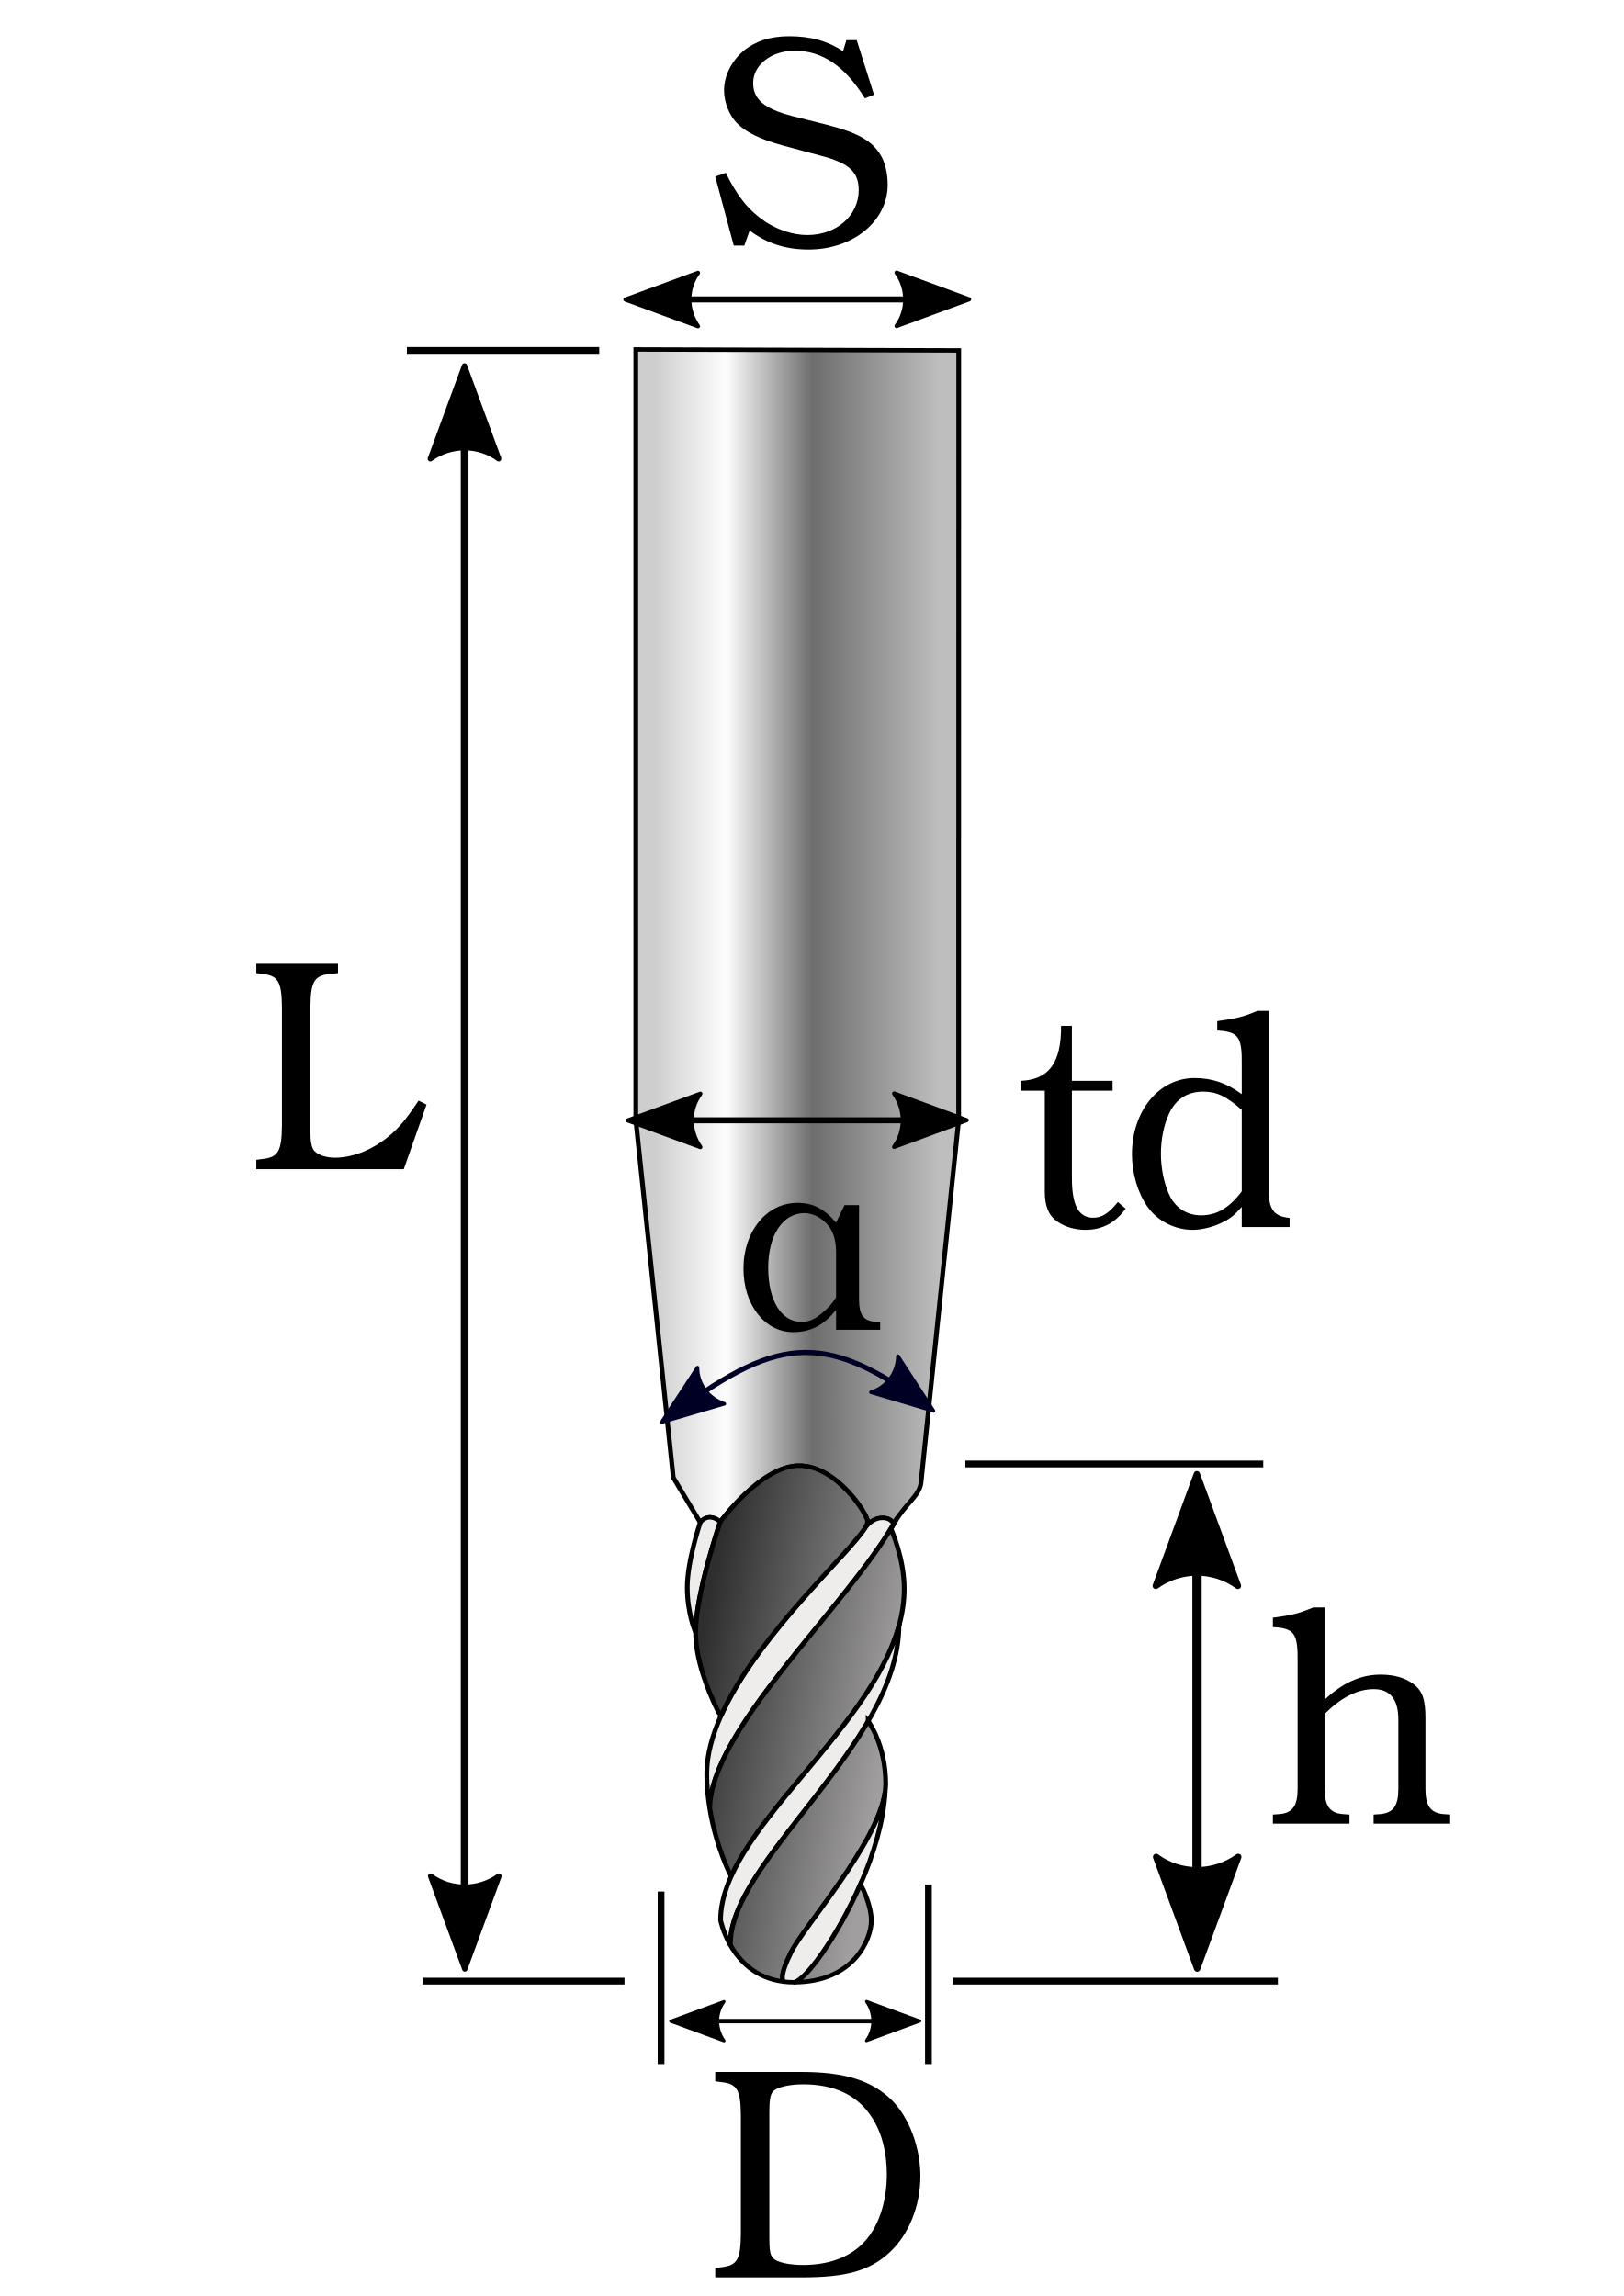
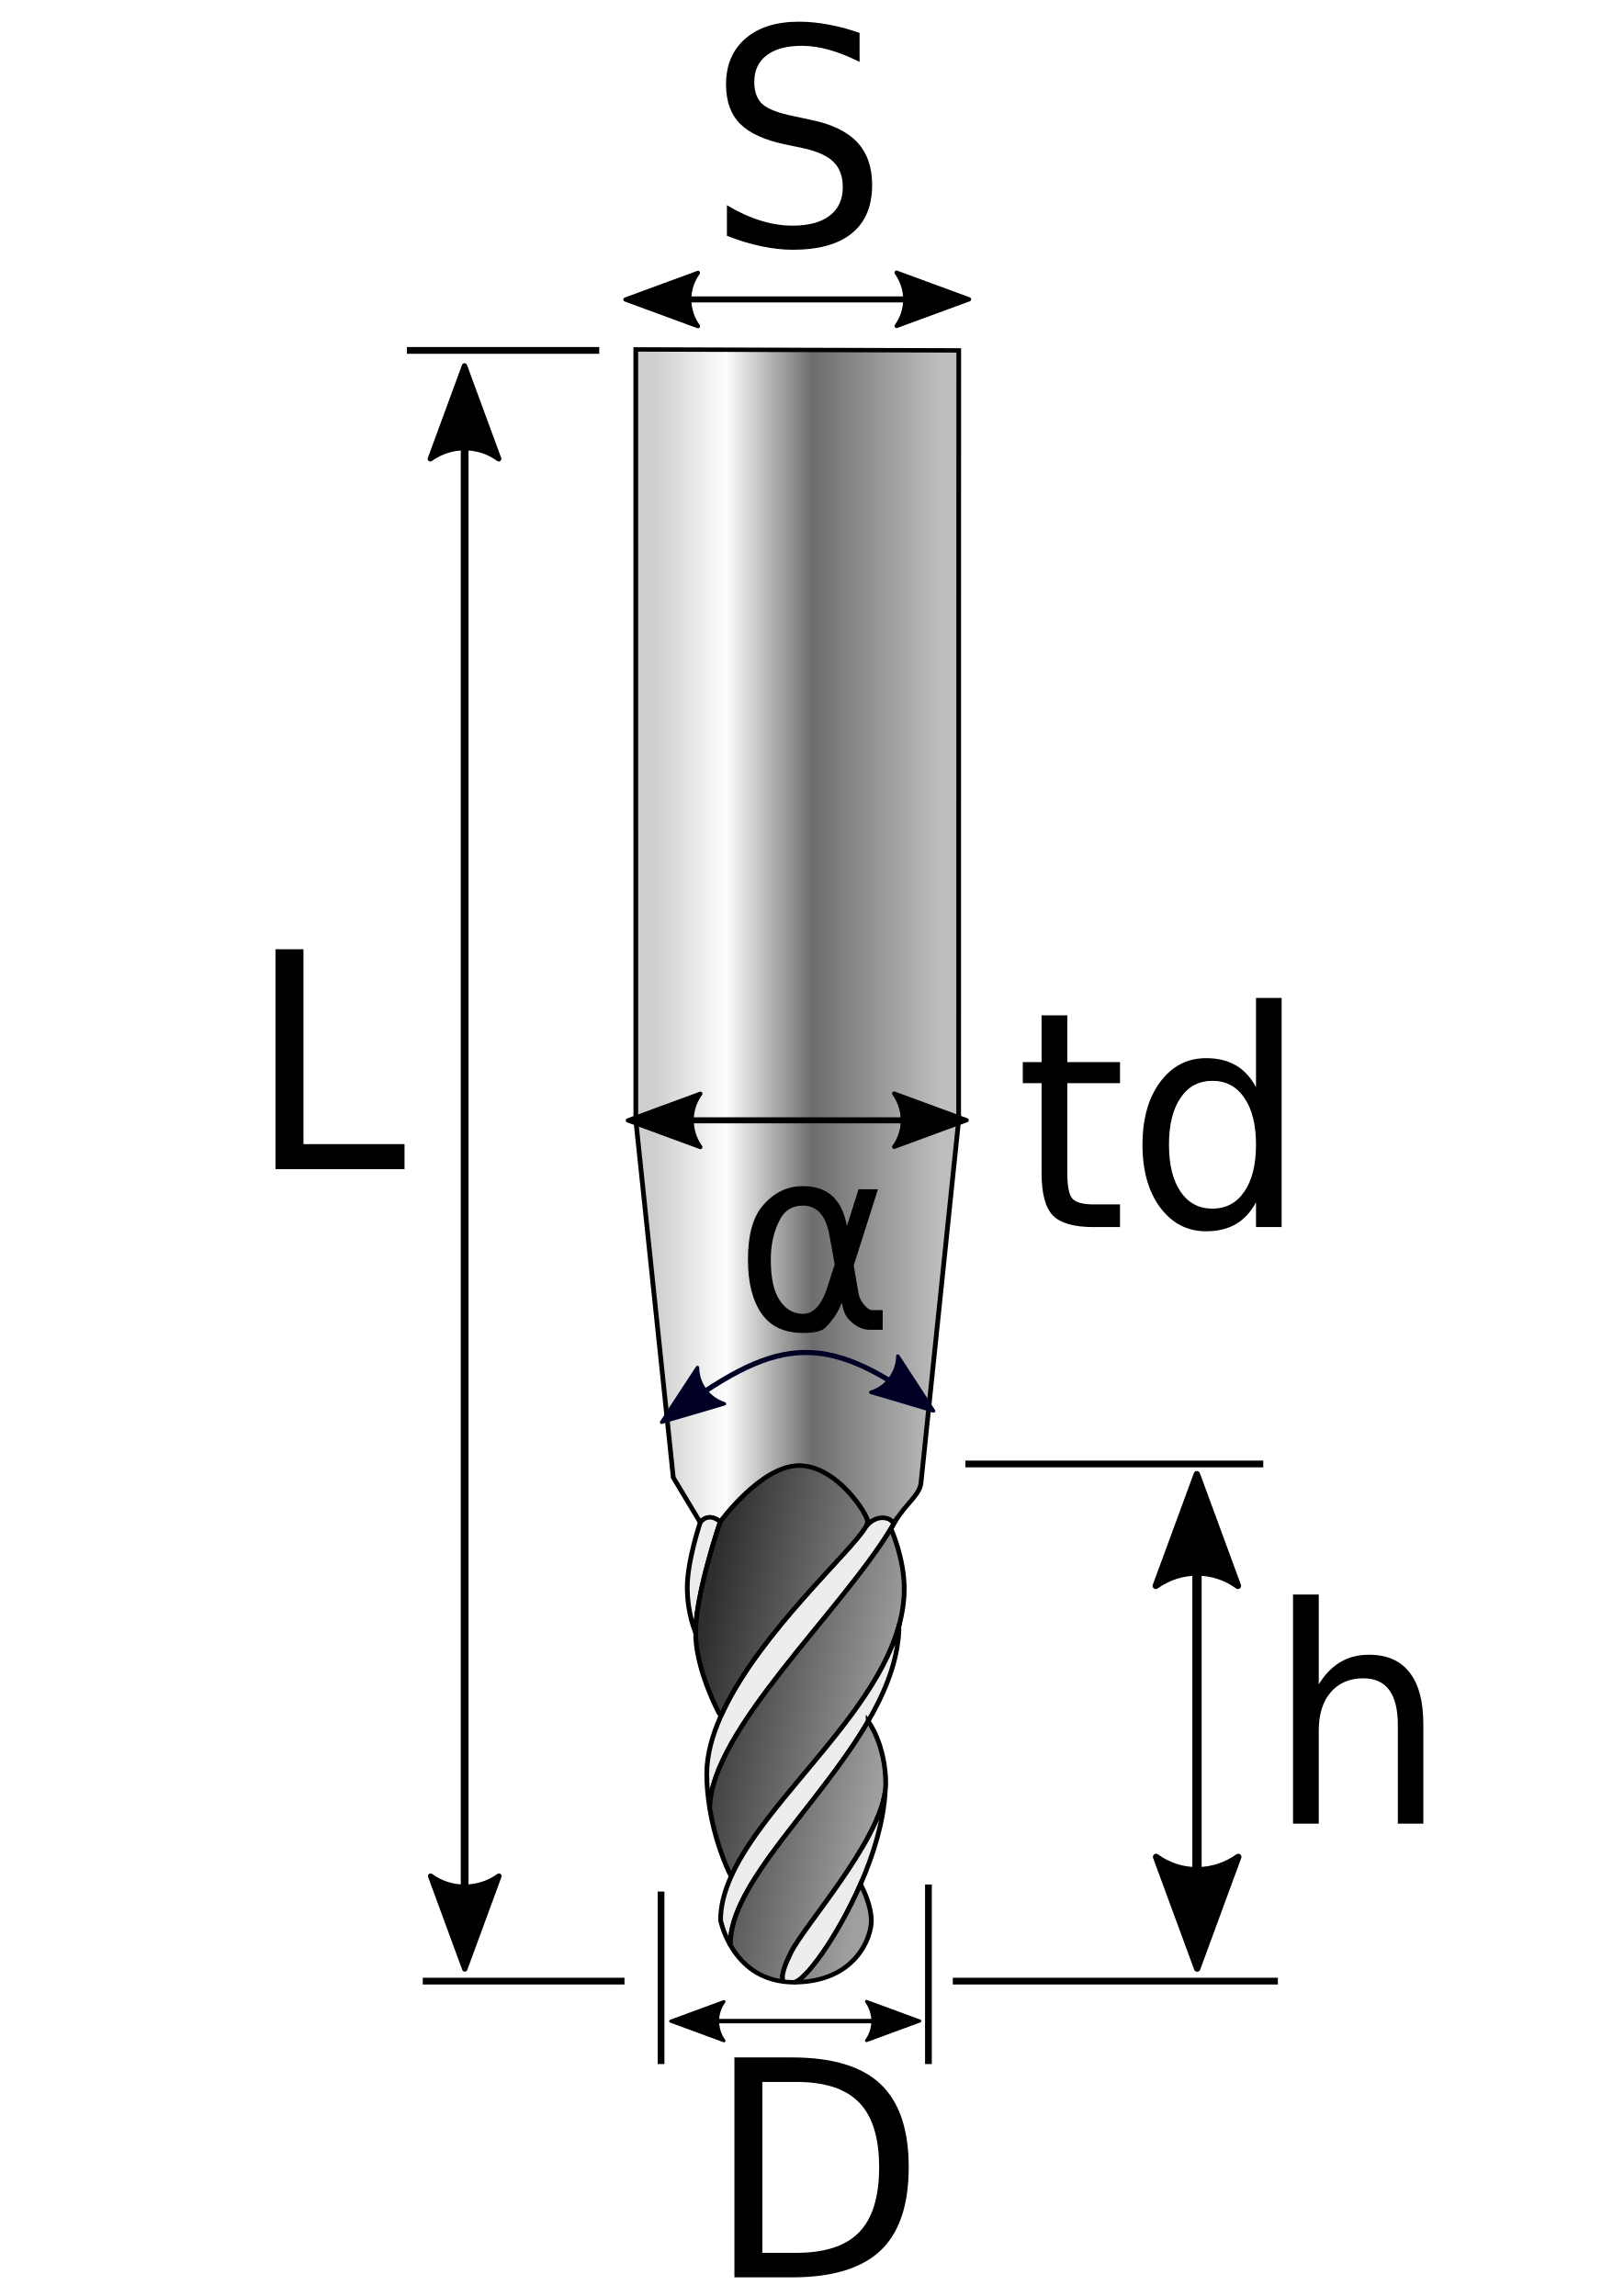
<svg xmlns="http://www.w3.org/2000/svg" xmlns:xlink="http://www.w3.org/1999/xlink" width="210mm" height="297mm" viewBox="0 0 210 297" version="1.1" id="svg5" xml:space="preserve">
  <defs id="defs2">
    <linearGradient id="linearGradient2387">
      <stop style="stop-color:#2e2e2e;stop-opacity:1;" offset="0" id="stop2383" />
      <stop style="stop-color:#a09e9e;stop-opacity:1;" offset="1" id="stop2385" />
    </linearGradient>
    <linearGradient xlink:href="#linearGradient2387" id="linearGradient2389" x1="96.293" y1="98.227" x2="115.444" y2="101.376" gradientUnits="userSpaceOnUse" gradientTransform="matrix(2.103935,0,0,2.076921,-118.5518,-31.78813)" />
    <marker style="overflow:visible" id="marker1181-3" refX="0" refY="0" orient="auto">
      <path transform="matrix(1.1,0,0,1.1,1.1,0)" d="M 8.719,4.034 -2.207,0.016 8.719,-4.002 c -1.745,2.372 -1.735,5.617 -6e-7,8.035 z" style="fill:#000000;fill-opacity:1;fill-rule:evenodd;stroke:#000000;stroke-width:0.625;stroke-linejoin:round;stroke-opacity:1" id="path1179-6" />
    </marker>
    <marker style="overflow:visible" id="marker1185-7" refX="0" refY="0" orient="auto">
      <path transform="matrix(-1.1,0,0,-1.1,-1.1,0)" d="M 8.719,4.034 -2.207,0.016 8.719,-4.002 c -1.745,2.372 -1.735,5.617 -6e-7,8.035 z" style="fill:#000000;fill-opacity:1;fill-rule:evenodd;stroke:#000000;stroke-width:0.625;stroke-linejoin:round;stroke-opacity:1" id="path1183-5" />
    </marker>
    <marker style="overflow:visible" id="marker1181-3-6" refX="0" refY="0" orient="auto">
      <path transform="matrix(1.1,0,0,1.1,1.1,0)" d="M 8.719,4.034 -2.207,0.016 8.719,-4.002 c -1.745,2.372 -1.735,5.617 -6e-7,8.035 z" style="fill:#000000;fill-opacity:1;fill-rule:evenodd;stroke:#000000;stroke-width:0.625;stroke-linejoin:round;stroke-opacity:1" id="path1179-6-7" />
    </marker>
    <marker style="overflow:visible" id="marker1185-7-5" refX="0" refY="0" orient="auto">
      <path transform="matrix(-1.1,0,0,-1.1,-1.1,0)" d="M 8.719,4.034 -2.207,0.016 8.719,-4.002 c -1.745,2.372 -1.735,5.617 -6e-7,8.035 z" style="fill:#000000;fill-opacity:1;fill-rule:evenodd;stroke:#000000;stroke-width:0.625;stroke-linejoin:round;stroke-opacity:1" id="path1183-5-3" />
    </marker>
    <marker style="overflow:visible" id="Arrow2Lstart-3" refX="0" refY="0" orient="auto">
      <path transform="matrix(1.1,0,0,1.1,1.1,0)" d="M 8.719,4.034 -2.207,0.016 8.719,-4.002 c -1.745,2.372 -1.735,5.617 -6e-7,8.035 z" style="fill:#000000;fill-opacity:1;fill-rule:evenodd;stroke:#000000;stroke-width:0.625;stroke-linejoin:round;stroke-opacity:1" id="path917-5" />
    </marker>
    <marker style="overflow:visible" id="Arrow2Lend-6" refX="0" refY="0" orient="auto">
      <path transform="matrix(-1.1,0,0,-1.1,-1.1,0)" d="M 8.719,4.034 -2.207,0.016 8.719,-4.002 c -1.745,2.372 -1.735,5.617 -6e-7,8.035 z" style="fill:#000000;fill-opacity:1;fill-rule:evenodd;stroke:#000000;stroke-width:0.625;stroke-linejoin:round;stroke-opacity:1" id="path920-2" />
    </marker>
    <marker style="overflow:visible" id="marker1181" refX="0" refY="0" orient="auto">
      <path transform="matrix(1.1,0,0,1.1,1.1,0)" d="M 8.719,4.034 -2.207,0.016 8.719,-4.002 c -1.745,2.372 -1.735,5.617 -6e-7,8.035 z" style="fill:#000000;fill-opacity:1;fill-rule:evenodd;stroke:#000000;stroke-width:0.625;stroke-linejoin:round;stroke-opacity:1" id="path1179" />
    </marker>
    <marker style="overflow:visible" id="marker1185" refX="0" refY="0" orient="auto">
      <path transform="matrix(-1.1,0,0,-1.1,-1.1,0)" d="M 8.719,4.034 -2.207,0.016 8.719,-4.002 c -1.745,2.372 -1.735,5.617 -6e-7,8.035 z" style="fill:#000000;fill-opacity:1;fill-rule:evenodd;stroke:#000000;stroke-width:0.625;stroke-linejoin:round;stroke-opacity:1" id="path1183" />
    </marker>
    <marker style="overflow:visible" id="marker1173" refX="0" refY="0" orient="auto">
      <path transform="matrix(1.1,0,0,1.1,1.1,0)" d="M 8.719,4.034 -2.207,0.016 8.719,-4.002 c -1.745,2.372 -1.735,5.617 -6e-7,8.035 z" style="fill:#000000;fill-opacity:1;fill-rule:evenodd;stroke:#000000;stroke-width:0.625;stroke-linejoin:round;stroke-opacity:1" id="path1171" />
    </marker>
    <marker style="overflow:visible" id="marker1177" refX="0" refY="0" orient="auto">
      <path transform="matrix(-1.1,0,0,-1.1,-1.1,0)" d="M 8.719,4.034 -2.207,0.016 8.719,-4.002 c -1.745,2.372 -1.735,5.617 -6e-7,8.035 z" style="fill:#000000;fill-opacity:1;fill-rule:evenodd;stroke:#000000;stroke-width:0.625;stroke-linejoin:round;stroke-opacity:1" id="path1175" />
    </marker>
    <marker style="overflow:visible" id="Arrow2Lstart" refX="0" refY="0" orient="auto">
      <path transform="matrix(1.1,0,0,1.1,1.1,0)" d="M 8.719,4.034 -2.207,0.016 8.719,-4.002 c -1.745,2.372 -1.735,5.617 -6e-7,8.035 z" style="fill:#000000;fill-opacity:1;fill-rule:evenodd;stroke:#000000;stroke-width:0.625;stroke-linejoin:round;stroke-opacity:1" id="path917" />
    </marker>
    <marker style="overflow:visible" id="Arrow2Lend" refX="0" refY="0" orient="auto">
      <path transform="matrix(-1.1,0,0,-1.1,-1.1,0)" d="M 8.719,4.034 -2.207,0.016 8.719,-4.002 c -1.745,2.372 -1.735,5.617 -6e-7,8.035 z" style="fill:#000000;fill-opacity:1;fill-rule:evenodd;stroke:#000000;stroke-width:0.625;stroke-linejoin:round;stroke-opacity:1" id="path920" />
    </marker>
    <marker style="overflow:visible" id="Arrow2Lstart-36" refX="0" refY="0" orient="auto">
      <path transform="matrix(1.1,0,0,1.1,1.1,0)" d="M 8.719,4.034 -2.207,0.016 8.719,-4.002 c -1.745,2.372 -1.735,5.617 -6e-7,8.035 z" style="fill:#000025;fill-opacity:1;fill-rule:evenodd;stroke:#000025;stroke-width:0.625;stroke-linejoin:round;stroke-opacity:1" id="path917-7" />
    </marker>
    <marker style="overflow:visible" id="Arrow2Lend-5" refX="0" refY="0" orient="auto">
      <path transform="matrix(-1.1,0,0,-1.1,-1.1,0)" d="M 8.719,4.034 -2.207,0.016 8.719,-4.002 c -1.745,2.372 -1.735,5.617 -6e-7,8.035 z" style="fill:#000025;fill-opacity:1;fill-rule:evenodd;stroke:#000025;stroke-width:0.625;stroke-linejoin:round;stroke-opacity:1" id="path920-3" />
    </marker>
    <linearGradient id="linearGradient82685">
      <stop style="stop-color:#cecece;stop-opacity:1;" offset="0" id="stop82681" />
      <stop style="stop-color:#fdfdfd;stop-opacity:1;" offset="0.25" id="stop87441" />
      <stop style="stop-color:#6d6d6d;stop-opacity:1;" offset="0.554" id="stop92591" />
      <stop style="stop-color:#bebebe;stop-opacity:1;" offset="1" id="stop82683" />
    </linearGradient>
    <linearGradient xlink:href="#linearGradient82685" id="linearGradient41" gradientUnits="userSpaceOnUse" gradientTransform="matrix(0.9438184,0,0,0.9438184,85.36647,13.13308)" x1="-11.75" y1="90.753" x2="49.803" y2="90.753" />
    <linearGradient xlink:href="#linearGradient2387" id="linearGradient49" gradientUnits="userSpaceOnUse" gradientTransform="matrix(2.103935,0,0,2.076921,-118.5518,-31.78813)" x1="96.293" y1="98.227" x2="115.444" y2="101.376" />
    <linearGradient xlink:href="#linearGradient2387" id="linearGradient50" gradientUnits="userSpaceOnUse" gradientTransform="matrix(2.103935,0,0,2.076921,-118.5518,-31.78813)" x1="96.293" y1="98.227" x2="115.444" y2="101.376" />
    <linearGradient xlink:href="#linearGradient2387" id="linearGradient51" gradientUnits="userSpaceOnUse" gradientTransform="matrix(2.103935,0,0,2.076921,-118.5518,-31.78813)" x1="96.293" y1="98.227" x2="115.444" y2="101.376" />
  </defs>
  <g id="layer1">
    <g id="g547" transform="matrix(1.059526,0,0,1.059526,-5.995856,-17.14866)">
      <path id="path4538-5" d="M 118.991,268.18 V 246.259" style="display:inline;fill:none;stroke:#000000;stroke-width:0.824;stroke-linecap:butt;stroke-linejoin:miter;stroke-miterlimit:4;stroke-dasharray:none;stroke-opacity:1" />
      <path id="path4542-3" d="m 82.98,52.741 h 39.999" style="display:inline;fill:none;stroke:#000000;stroke-width:0.737;stroke-linecap:butt;stroke-linejoin:miter;stroke-miterlimit:4;stroke-dasharray:none;stroke-opacity:1;marker-start:url(#marker1181);marker-end:url(#marker1185)" />
-       <text transform="scale(0.9713161,1.029531)" id="shank_diameter" y="44.842" x="94.712" style="font-style:normal;font-variant:normal;font-weight:normal;font-stretch:normal;font-size:35.771px;line-height:1.25;font-family:'URW Bookman L';-inkscape-font-specification:'URW Bookman L, Normal';font-variant-ligatures:normal;font-variant-caps:normal;font-variant-numeric:normal;font-feature-settings:normal;text-align:start;letter-spacing:0px;word-spacing:0px;writing-mode:lr-tb;text-anchor:start;display:inline;fill:#000000;fill-opacity:1;stroke:none;stroke-width:3.354" xml:space="preserve">
-         <tspan style="font-style:normal;font-variant:normal;font-weight:normal;font-stretch:normal;font-size:35.771px;font-family:'URW Bookman L';-inkscape-font-specification:'URW Bookman L, Normal';font-variant-ligatures:normal;font-variant-caps:normal;font-variant-numeric:normal;font-feature-settings:normal;text-align:start;writing-mode:lr-tb;text-anchor:start;stroke-width:3.354" y="44.842" x="94.712" id="tspan5690">S</tspan>
+       <text transform="scale(0.9713161,1.029531)" id="shank_diameter" y="44.842" x="94.712" style="font-style:normal;font-variant:normal;font-weight:normal;font-stretch:normal;font-size:35.771px;line-height:1.25;font-family:'DejaVu Sans';-inkscape-font-specification:'DejaVu Sans, Normal';font-variant-ligatures:normal;font-variant-caps:normal;font-variant-numeric:normal;font-feature-settings:normal;text-align:start;letter-spacing:0px;word-spacing:0px;writing-mode:lr-tb;text-anchor:start;display:inline;fill:#000000;fill-opacity:1;stroke:none;stroke-width:3.354" xml:space="preserve">
+         <tspan style="font-style:normal;font-variant:normal;font-weight:normal;font-stretch:normal;font-size:35.771px;font-family:'DejaVu Sans';-inkscape-font-specification:'DejaVu Sans, Normal';font-variant-ligatures:normal;font-variant-caps:normal;font-variant-numeric:normal;font-feature-settings:normal;text-align:start;writing-mode:lr-tb;text-anchor:start;stroke-width:3.354" y="44.842" x="94.712" id="tspan5690">S</tspan>
      </text>
-       <text transform="scale(0.9713161,1.029531)" id="cutting_edge_height" y="231.982" x="165.074" style="font-style:normal;font-variant:normal;font-weight:normal;font-stretch:normal;font-size:35.771px;line-height:1.25;font-family:'URW Bookman L';-inkscape-font-specification:'URW Bookman L, Normal';font-variant-ligatures:normal;font-variant-caps:normal;font-variant-numeric:normal;font-feature-settings:normal;text-align:start;letter-spacing:0px;word-spacing:0px;writing-mode:lr-tb;text-anchor:start;display:inline;fill:#000000;fill-opacity:1;stroke:none;stroke-width:3.354" xml:space="preserve">h</text>
+       <text transform="scale(0.9713161,1.029531)" id="cutting_edge_height" y="231.982" x="165.074" style="font-style:normal;font-variant:normal;font-weight:normal;font-stretch:normal;font-size:35.771px;line-height:1.25;font-family:'DejaVu Sans';-inkscape-font-specification:'DejaVu Sans, Normal';font-variant-ligatures:normal;font-variant-caps:normal;font-variant-numeric:normal;font-feature-settings:normal;text-align:start;letter-spacing:0px;word-spacing:0px;writing-mode:lr-tb;text-anchor:start;display:inline;fill:#000000;fill-opacity:1;stroke:none;stroke-width:3.354" xml:space="preserve">h</text>
      <path id="path4538-8" d="M 86.352,268.18 V 247.122" style="display:inline;fill:none;stroke:#000000;stroke-width:0.824;stroke-linecap:butt;stroke-linejoin:miter;stroke-miterlimit:4;stroke-dasharray:none;stroke-opacity:1" />
      <path id="path897-5" d="m 151.776,197.674 v 57.344" style="display:inline;fill:none;stroke:#000000;stroke-width:1.134;stroke-linecap:butt;stroke-linejoin:miter;stroke-miterlimit:4;stroke-dasharray:none;stroke-opacity:1;marker-start:url(#Arrow2Lstart);marker-end:url(#Arrow2Lend)" />
      <path id="path1187-6" d="m 123.503,194.917 h 36.359" style="display:inline;fill:none;stroke:#000000;stroke-width:0.824;stroke-linecap:butt;stroke-linejoin:miter;stroke-miterlimit:4;stroke-dasharray:none;stroke-opacity:1" />
      <path id="path1189" d="m 121.966,258.056 h 39.682" style="display:inline;fill:none;stroke:#000000;stroke-width:0.824;stroke-linecap:butt;stroke-linejoin:miter;stroke-miterlimit:4;stroke-dasharray:none;stroke-opacity:1" />
-       <text transform="scale(0.9713161,1.029531)" id="length" y="154.369" x="36.931" style="font-style:normal;font-variant:normal;font-weight:normal;font-stretch:normal;font-size:35.771px;line-height:1.25;font-family:'URW Bookman L';-inkscape-font-specification:'URW Bookman L, Normal';font-variant-ligatures:normal;font-variant-caps:normal;font-variant-numeric:normal;font-feature-settings:normal;text-align:start;letter-spacing:0px;word-spacing:0px;writing-mode:lr-tb;text-anchor:start;display:inline;fill:#000000;fill-opacity:1;stroke:none;stroke-width:3.354" xml:space="preserve">L</text>
+       <text transform="scale(0.9713161,1.029531)" id="length" y="154.369" x="36.931" style="font-style:normal;font-variant:normal;font-weight:normal;font-stretch:normal;font-size:35.771px;line-height:1.25;font-family:'DejaVu Sans';-inkscape-font-specification:'DejaVu Sans, Normal';font-variant-ligatures:normal;font-variant-caps:normal;font-variant-numeric:normal;font-feature-settings:normal;text-align:start;letter-spacing:0px;word-spacing:0px;writing-mode:lr-tb;text-anchor:start;display:inline;fill:#000000;fill-opacity:1;stroke:none;stroke-width:3.354" xml:space="preserve">L</text>
      <path id="path543" d="M 62.377,62.108 V 255.325" style="display:inline;fill:none;stroke:#000000;stroke-width:0.944;stroke-linecap:butt;stroke-linejoin:miter;stroke-miterlimit:4;stroke-dasharray:none;stroke-opacity:1;marker-start:url(#Arrow2Lstart);marker-end:url(#Arrow2Lend)" />
      <path id="path545" d="M 55.329,58.966 H 78.806" style="display:inline;fill:none;stroke:#000000;stroke-width:0.824;stroke-linecap:butt;stroke-linejoin:miter;stroke-miterlimit:4;stroke-dasharray:none;stroke-opacity:1" />
      <path id="path547" d="m 57.266,258.056 h 24.622" style="display:inline;fill:none;stroke:#000000;stroke-width:0.824;stroke-linecap:butt;stroke-linejoin:miter;stroke-miterlimit:4;stroke-dasharray:none;stroke-opacity:1" />
      <g id="g46" transform="matrix(0.6,0,0,0.5574881,40.99259,119.695)" style="display:inline;stroke-width:1.037">
        <path d="m 70.46,-109.149 0.006,168.821 7.62,78.232 5.489,9.833 c 0,0 0.72,-1.125 1.951,-1.125 1.231,0 2.104,1.031 2.104,1.031 4.41e-4,-6.6e-4 8.299,-12.338 16.033,-12.338 7.734,0 13.958,10.737 13.958,12.244 0,0.314 -0.165,0.75 -0.472,1.295 0.056,-0.088 1.362,-2.107 3.502,-2.107 1.864,0 2.265,1.339 2.272,1.364 0.063,-0.117 0.132,-0.236 0.194,-0.353 2.187,-4.11 5.091,-5.854 5.37,-8.741 l 7.659,-79.336 0.016,-168.606 z" style="font-variation-settings:normal;display:inline;opacity:1;fill:url(#linearGradient41);fill-opacity:1;stroke:#000000;stroke-width:0.962;stroke-linecap:butt;stroke-linejoin:miter;stroke-miterlimit:4;stroke-dasharray:none;stroke-dashoffset:0;stroke-opacity:1;stop-color:#000000;stop-opacity:1" id="path37" />
        <path d="m 82.633,171.846 c 0,-8.476 4.998,-24.204 4.998,-24.204 -1.39e-4,-1.7e-4 -0.873,-1.031 -2.104,-1.031 -1.231,0 -1.951,1.125 -1.951,1.125 0,0 -2.641,8.382 -2.641,14.221 0,5.839 1.698,9.889 1.698,9.889 z" style="font-variation-settings:normal;display:inline;opacity:1;fill:#efecec;fill-opacity:1;stroke:#000000;stroke-width:0.962;stroke-linecap:butt;stroke-linejoin:miter;stroke-miterlimit:4;stroke-dasharray:none;stroke-dashoffset:0;stroke-opacity:1;stop-color:#000000;stop-opacity:1" id="path36" />
        <path d="m 122.925,148.101 c -0.007,-0.025 -0.408,-1.364 -2.272,-1.364 -2.188,0 -3.504,2.109 -3.504,2.109 -3.138,5.583 -21.075,22.699 -28.759,39.851 -0.188,0.419 -0.37,0.839 -0.545,1.258 0,0 0,0 0,0 -1.828,4.372 -2.949,8.727 -2.949,12.876 0,2.652 0.254,5.152 0.608,7.505 0.228,-17.28 27.348,-43.617 37.421,-62.236 z" style="font-variation-settings:normal;display:inline;opacity:1;fill:#efecec;fill-opacity:1;stroke:#000000;stroke-width:0.962;stroke-linecap:butt;stroke-linejoin:miter;stroke-miterlimit:4;stroke-dasharray:none;stroke-dashoffset:0;stroke-opacity:1;stop-color:#000000;stop-opacity:1" id="path35" />
        <path d="m 87.845,189.955 c 0.175,-0.419 0.357,-0.839 0.545,-1.258 7.684,-17.152 25.621,-34.268 28.759,-39.851 0,0 7.2e-4,-9.8e-4 0.002,-0.003 0.306,-0.546 0.472,-0.981 0.472,-1.295 0,-1.507 -6.225,-12.244 -13.958,-12.244 -7.733,0 -16.032,12.337 -16.033,12.338 0,0 -4.998,15.728 -4.998,24.204 0,6.122 2.647,12.949 4.118,16.269 0.208,0.469 0.392,0.868 0.542,1.185 0.193,0.409 0.44,0.59 0.552,0.655 z" style="font-variation-settings:normal;opacity:1;fill:url(#linearGradient49);fill-opacity:1;stroke:#000000;stroke-width:0.962;stroke-linecap:butt;stroke-linejoin:miter;stroke-miterlimit:4;stroke-dasharray:none;stroke-dashoffset:0;stroke-opacity:1;stop-color:#000000;stop-opacity:1" id="path34" />
        <path d="m 122.371,149.111 c -10.481,18.551 -36.643,44.257 -36.867,61.226 1.304,8.681 4.335,14.881 4.356,14.924 7.009,-16.776 29.02,-34.971 34.141,-54.889 0,0 0,0 0,0 0.689,-2.679 1.072,-5.389 1.072,-8.131 0,-6.701 -2.682,-13.082 -2.702,-13.129 z" style="font-variation-settings:normal;opacity:1;fill:url(#linearGradient50);fill-opacity:1;stroke:#000000;stroke-width:0.962;stroke-linecap:butt;stroke-linejoin:miter;stroke-miterlimit:4;stroke-dasharray:none;stroke-dashoffset:0;stroke-opacity:1;stop-color:#000000;stop-opacity:1" id="path33" />
        <path d="m 124.001,170.371 c -6.112,23.777 -36.294,45.098 -36.294,64.482 0,0 0.462,2.554 1.997,5.447 -0.355,-18.304 34.195,-43.858 34.296,-69.929 z" style="font-variation-settings:normal;display:inline;opacity:1;fill:#efecec;fill-opacity:1;stroke:#000000;stroke-width:0.962;stroke-linecap:butt;stroke-linejoin:miter;stroke-miterlimit:4;stroke-dasharray:none;stroke-dashoffset:0;stroke-opacity:1;stop-color:#000000;stop-opacity:1" id="path32" />
        <path d="m 117.737,191.268 c -9.966,18.461 -28.291,35.676 -28.032,49.032 1.811,3.415 5.126,7.291 10.928,8.01 -0.224,-0.114 -1.116,-0.937 1.406,-6.398 2.692,-5.83 17.701,-23.919 19.149,-35.161 0.027,-0.55 0.123,-1.13 0.123,-1.667 0,-8.741 -3.571,-13.813 -3.574,-13.817 z" style="font-variation-settings:normal;display:inline;opacity:1;fill:url(#linearGradient51);fill-opacity:1;stroke:#000000;stroke-width:0.962;stroke-linecap:butt;stroke-linejoin:miter;stroke-miterlimit:4;stroke-dasharray:none;stroke-dashoffset:0;stroke-opacity:1;stop-color:#000000;stop-opacity:1" id="path31" />
        <path d="m 121.188,206.752 c -1.449,11.242 -16.458,29.331 -19.149,35.161 -2.521,5.461 -1.63,6.283 -1.406,6.398 0.62,0.077 1.26,0.129 1.939,0.129 2.167,0 8.843,-9.78 13.608,-21.473 0,0 0,0 0,0 2.695,-6.613 4.696,-13.801 5.008,-20.214 z" style="font-variation-settings:normal;display:inline;opacity:1;fill:#efecec;fill-opacity:1;stroke:#000000;stroke-width:0.962;stroke-linecap:butt;stroke-linejoin:miter;stroke-miterlimit:4;stroke-dasharray:none;stroke-dashoffset:0;stroke-opacity:1;stop-color:#000000;stop-opacity:1" id="path30" />
        <path d="m 116.179,226.966 c -4.765,11.693 -11.44,21.473 -13.608,21.473 12.404,0 15.809,-9.601 15.809,-13.464 0,-3.353 -1.742,-7.084 -2.201,-8.009 z" style="font-variation-settings:normal;display:inline;opacity:1;fill:url(#linearGradient2389);fill-opacity:1;stroke:#000000;stroke-width:0.962;stroke-linecap:butt;stroke-linejoin:miter;stroke-miterlimit:4;stroke-dasharray:none;stroke-dashoffset:0;stroke-opacity:1;stop-color:#000000;stop-opacity:1" id="path29" />
      </g>
      <path id="path12" d="M 88.249,262.937 H 117.215" style="display:inline;fill:none;stroke:#000000;stroke-width:0.541;stroke-linecap:butt;stroke-linejoin:miter;stroke-miterlimit:4;stroke-dasharray:none;stroke-opacity:1;marker-start:url(#marker1173);marker-end:url(#marker1177)" />
-       <text transform="scale(0.9713161,1.029531)" id="diameter" y="285.781" x="94.606" style="font-style:normal;font-variant:normal;font-weight:normal;font-stretch:normal;font-size:35.771px;line-height:1.25;font-family:'URW Bookman L';-inkscape-font-specification:'URW Bookman L, Normal';font-variant-ligatures:normal;font-variant-caps:normal;font-variant-numeric:normal;font-feature-settings:normal;text-align:start;letter-spacing:0px;word-spacing:0px;writing-mode:lr-tb;text-anchor:start;display:inline;fill:#000000;fill-opacity:1;stroke:none;stroke-width:3.354" xml:space="preserve">
-         <tspan style="font-style:normal;font-variant:normal;font-weight:normal;font-stretch:normal;font-size:35.771px;font-family:'URW Bookman L';-inkscape-font-specification:'URW Bookman L, Normal';font-variant-ligatures:normal;font-variant-caps:normal;font-variant-numeric:normal;font-feature-settings:normal;text-align:start;writing-mode:lr-tb;text-anchor:start;stroke-width:3.354" y="285.781" x="94.606" id="tspan13">D</tspan>
+       <text transform="scale(0.9713161,1.029531)" id="diameter" y="285.781" x="94.606" style="font-style:normal;font-variant:normal;font-weight:normal;font-stretch:normal;font-size:35.771px;line-height:1.25;font-family:'DejaVu Sans';-inkscape-font-specification:'DejaVu Sans, Normal';font-variant-ligatures:normal;font-variant-caps:normal;font-variant-numeric:normal;font-feature-settings:normal;text-align:start;letter-spacing:0px;word-spacing:0px;writing-mode:lr-tb;text-anchor:start;display:inline;fill:#000000;fill-opacity:1;stroke:none;stroke-width:3.354" xml:space="preserve">
+         <tspan style="font-style:normal;font-variant:normal;font-weight:normal;font-stretch:normal;font-size:35.771px;font-family:'DejaVu Sans';-inkscape-font-specification:'DejaVu Sans, Normal';font-variant-ligatures:normal;font-variant-caps:normal;font-variant-numeric:normal;font-feature-settings:normal;text-align:start;writing-mode:lr-tb;text-anchor:start;stroke-width:3.354" y="285.781" x="94.606" id="tspan13">D</tspan>
      </text>
      <path id="path28" d="m 83.273,152.961 39.409,0" style="display:inline;fill:none;stroke:#000000;stroke-width:0.737;stroke-linecap:butt;stroke-linejoin:miter;stroke-miterlimit:4;stroke-dasharray:none;stroke-opacity:1;marker-start:url(#marker1181);marker-end:url(#marker1185)" />
-       <text transform="scale(0.9713161,1.029531)" id="taper_diameter" y="161.236" x="133.409" style="font-style:normal;font-variant:normal;font-weight:normal;font-stretch:normal;font-size:35.771px;line-height:1.25;font-family:'URW Bookman L';-inkscape-font-specification:'URW Bookman L, Normal';font-variant-ligatures:normal;font-variant-caps:normal;font-variant-numeric:normal;font-feature-settings:normal;text-align:start;letter-spacing:0px;word-spacing:0px;writing-mode:lr-tb;text-anchor:start;display:inline;fill:#000000;fill-opacity:1;stroke:none;stroke-width:3.354" xml:space="preserve">
-         <tspan style="font-style:normal;font-variant:normal;font-weight:normal;font-stretch:normal;font-size:35.771px;font-family:'URW Bookman L';-inkscape-font-specification:'URW Bookman L, Normal';font-variant-ligatures:normal;font-variant-caps:normal;font-variant-numeric:normal;font-feature-settings:normal;text-align:start;writing-mode:lr-tb;text-anchor:start;stroke-width:3.354" y="161.236" x="133.409" id="tspan28">td</tspan>
+       <text transform="scale(0.9713161,1.029531)" id="taper_diameter" y="161.236" x="133.409" style="font-style:normal;font-variant:normal;font-weight:normal;font-stretch:normal;font-size:35.771px;line-height:1.25;font-family:'DejaVu Sans';-inkscape-font-specification:'DejaVu Sans, Normal';font-variant-ligatures:normal;font-variant-caps:normal;font-variant-numeric:normal;font-feature-settings:normal;text-align:start;letter-spacing:0px;word-spacing:0px;writing-mode:lr-tb;text-anchor:start;display:inline;fill:#000000;fill-opacity:1;stroke:none;stroke-width:3.354" xml:space="preserve">
+         <tspan style="font-style:normal;font-variant:normal;font-weight:normal;font-stretch:normal;font-size:35.771px;font-family:'DejaVu Sans';-inkscape-font-specification:'DejaVu Sans, Normal';font-variant-ligatures:normal;font-variant-caps:normal;font-variant-numeric:normal;font-feature-settings:normal;text-align:start;writing-mode:lr-tb;text-anchor:start;stroke-width:3.354" y="161.236" x="133.409" id="tspan28">td</tspan>
      </text>
      <path d="m 87.084,189.319 c 13.086,-9.71 18.814,-11.107 31.858,-1.364" id="path5698" style="display:inline;fill:none;fill-opacity:1;stroke:#000025;stroke-width:0.623;stroke-miterlimit:4;stroke-dasharray:none;stroke-dashoffset:0;stroke-opacity:1;marker-start:url(#Arrow2Lstart-36);marker-end:url(#Arrow2Lend-5)" />
-       <text transform="scale(0.9709603,1.029908)" id="cutting_edge_angle" y="173.352" x="98.173" style="font-style:normal;font-variant:normal;font-weight:normal;font-stretch:normal;font-size:30.472px;line-height:1.25;font-family:'URW Bookman L';-inkscape-font-specification:'URW Bookman L, Normal';font-variant-ligatures:normal;font-variant-caps:normal;font-variant-numeric:normal;font-feature-settings:normal;text-align:start;letter-spacing:0px;word-spacing:0px;writing-mode:lr-tb;text-anchor:start;display:inline;fill:#000000;fill-opacity:1;stroke:none;stroke-width:2.857" xml:space="preserve">
+       <text transform="scale(0.9709603,1.029908)" id="cutting_edge_angle" y="173.352" x="98.173" style="font-style:normal;font-variant:normal;font-weight:normal;font-stretch:normal;font-size:30.472px;line-height:1.25;font-family:'DejaVu Sans';-inkscape-font-specification:'DejaVu Sans, Normal';font-variant-ligatures:normal;font-variant-caps:normal;font-variant-numeric:normal;font-feature-settings:normal;text-align:start;letter-spacing:0px;word-spacing:0px;writing-mode:lr-tb;text-anchor:start;display:inline;fill:#000000;fill-opacity:1;stroke:none;stroke-width:2.857" xml:space="preserve">
        <tspan style="stroke-width:2.857" y="173.352" x="98.173" id="tspan5718">α</tspan>
      </text>
    </g>
  </g>
</svg>
